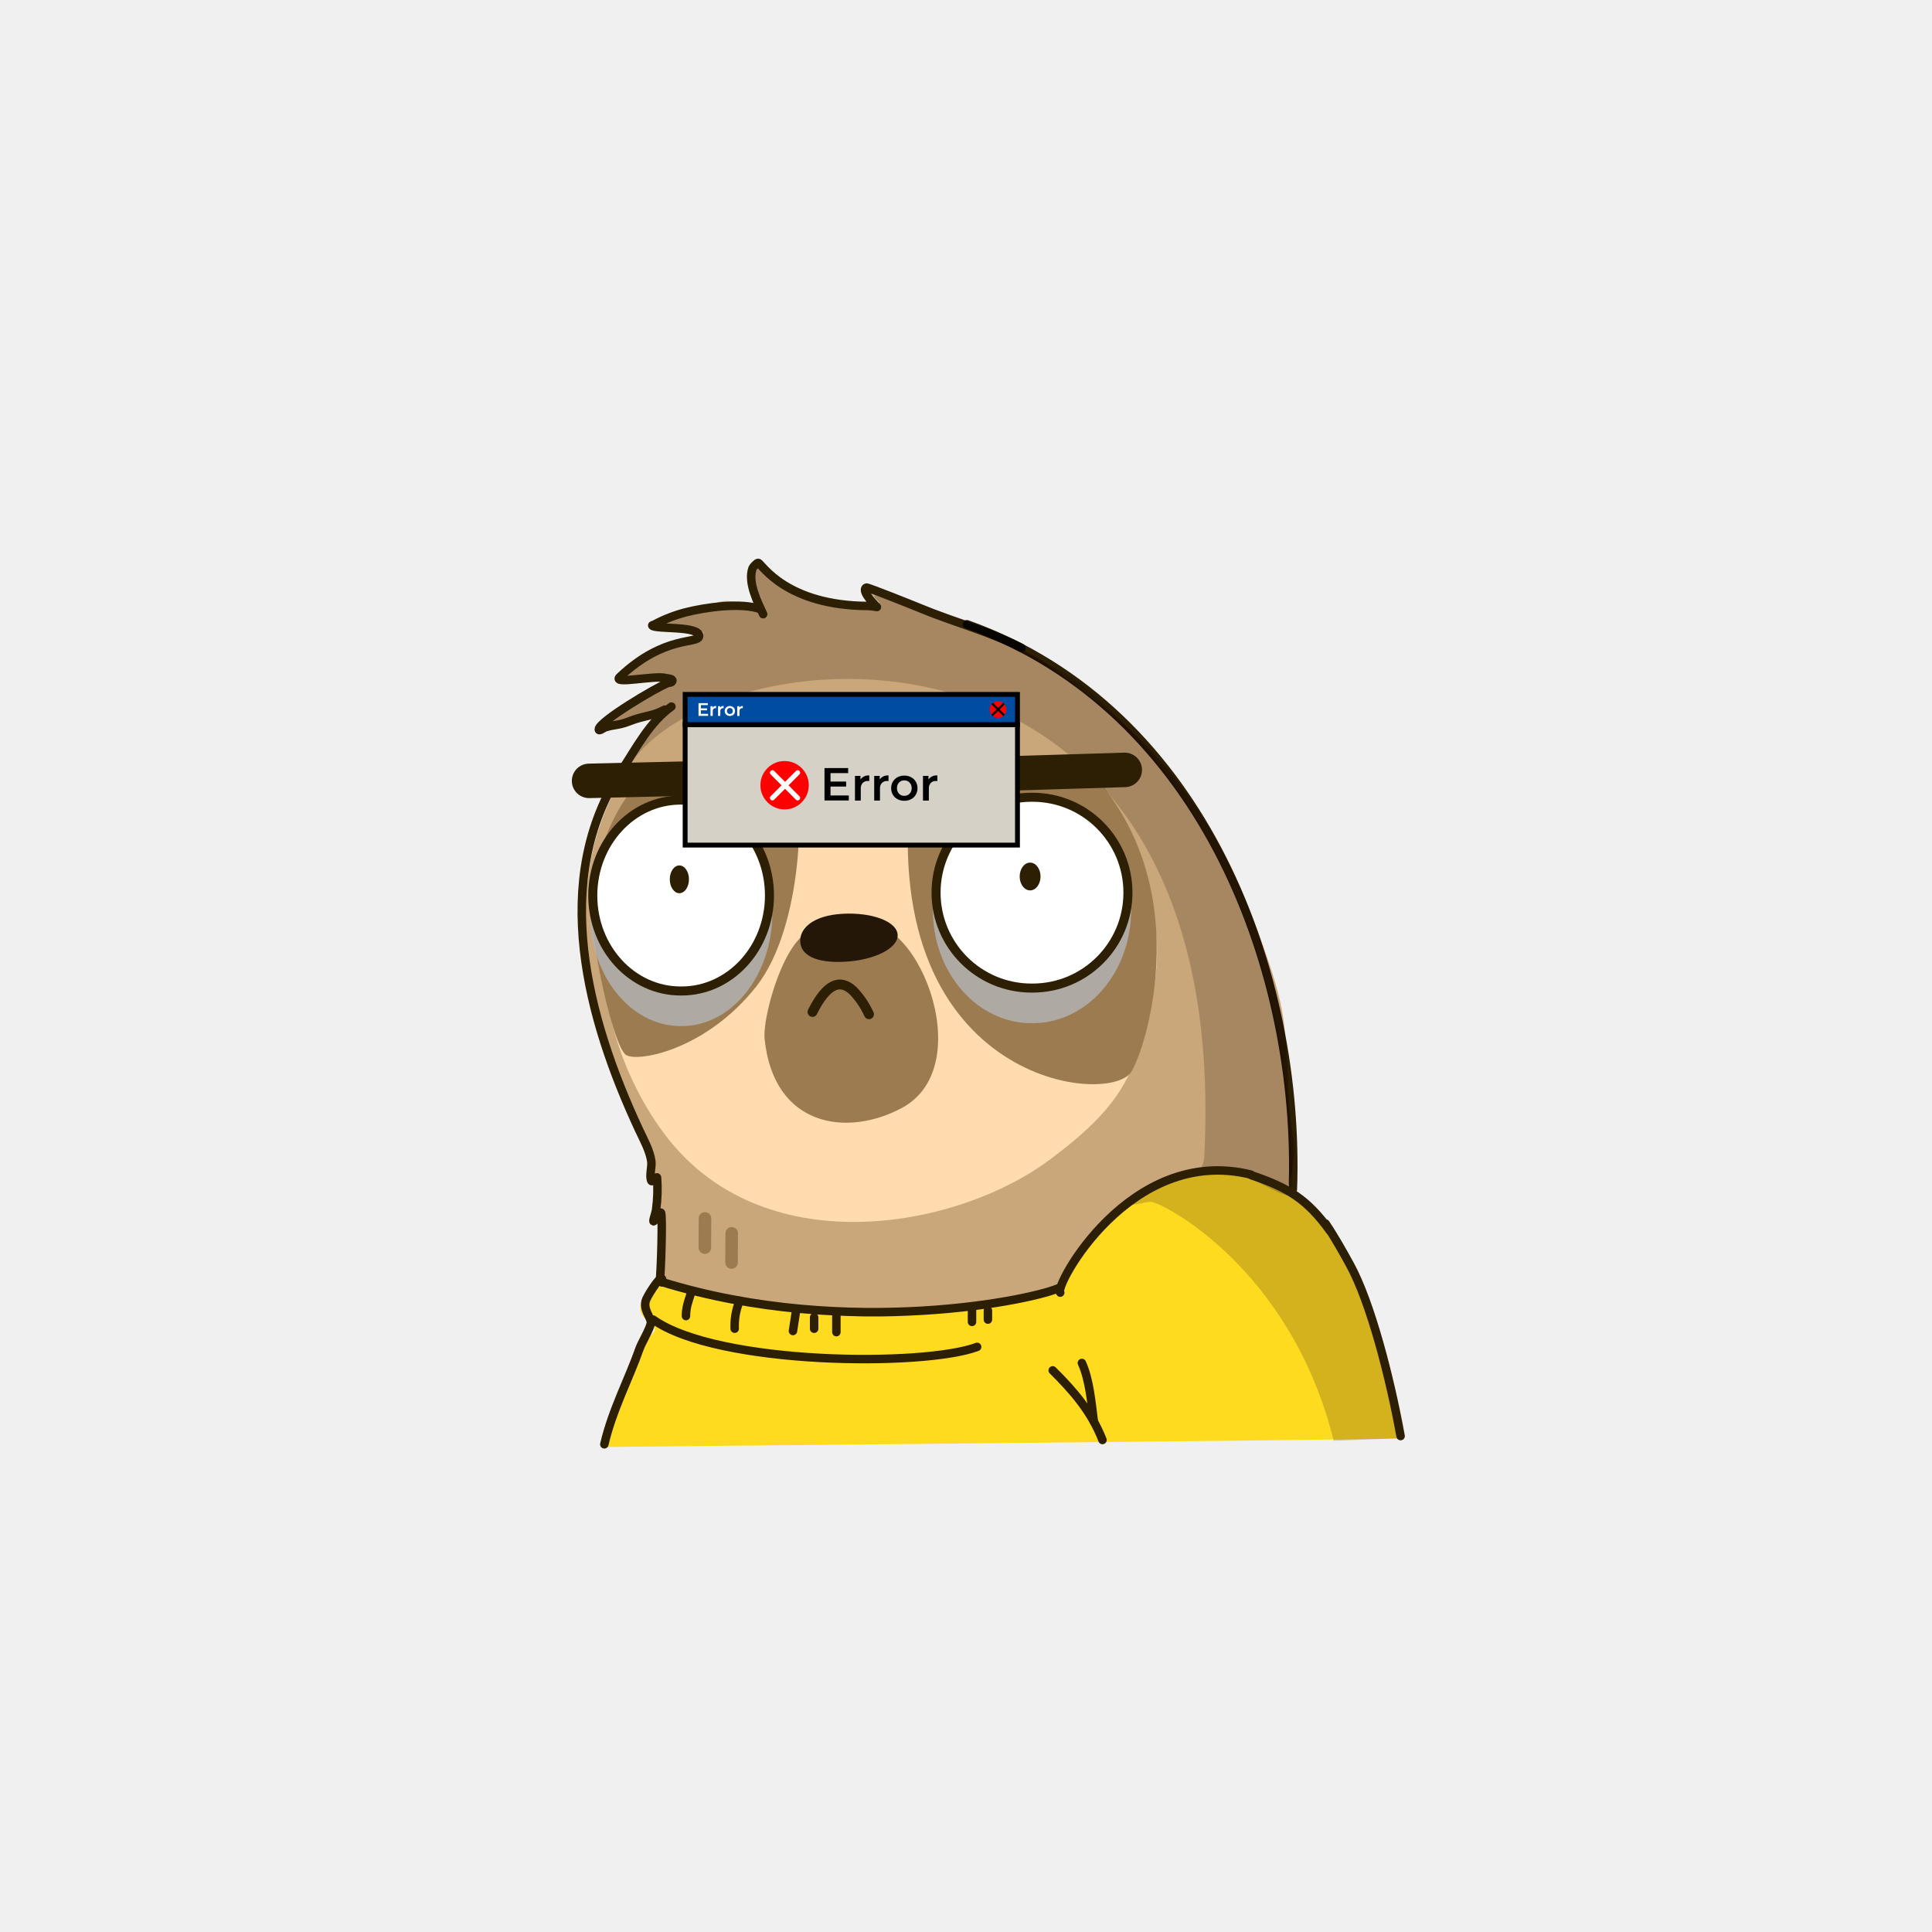
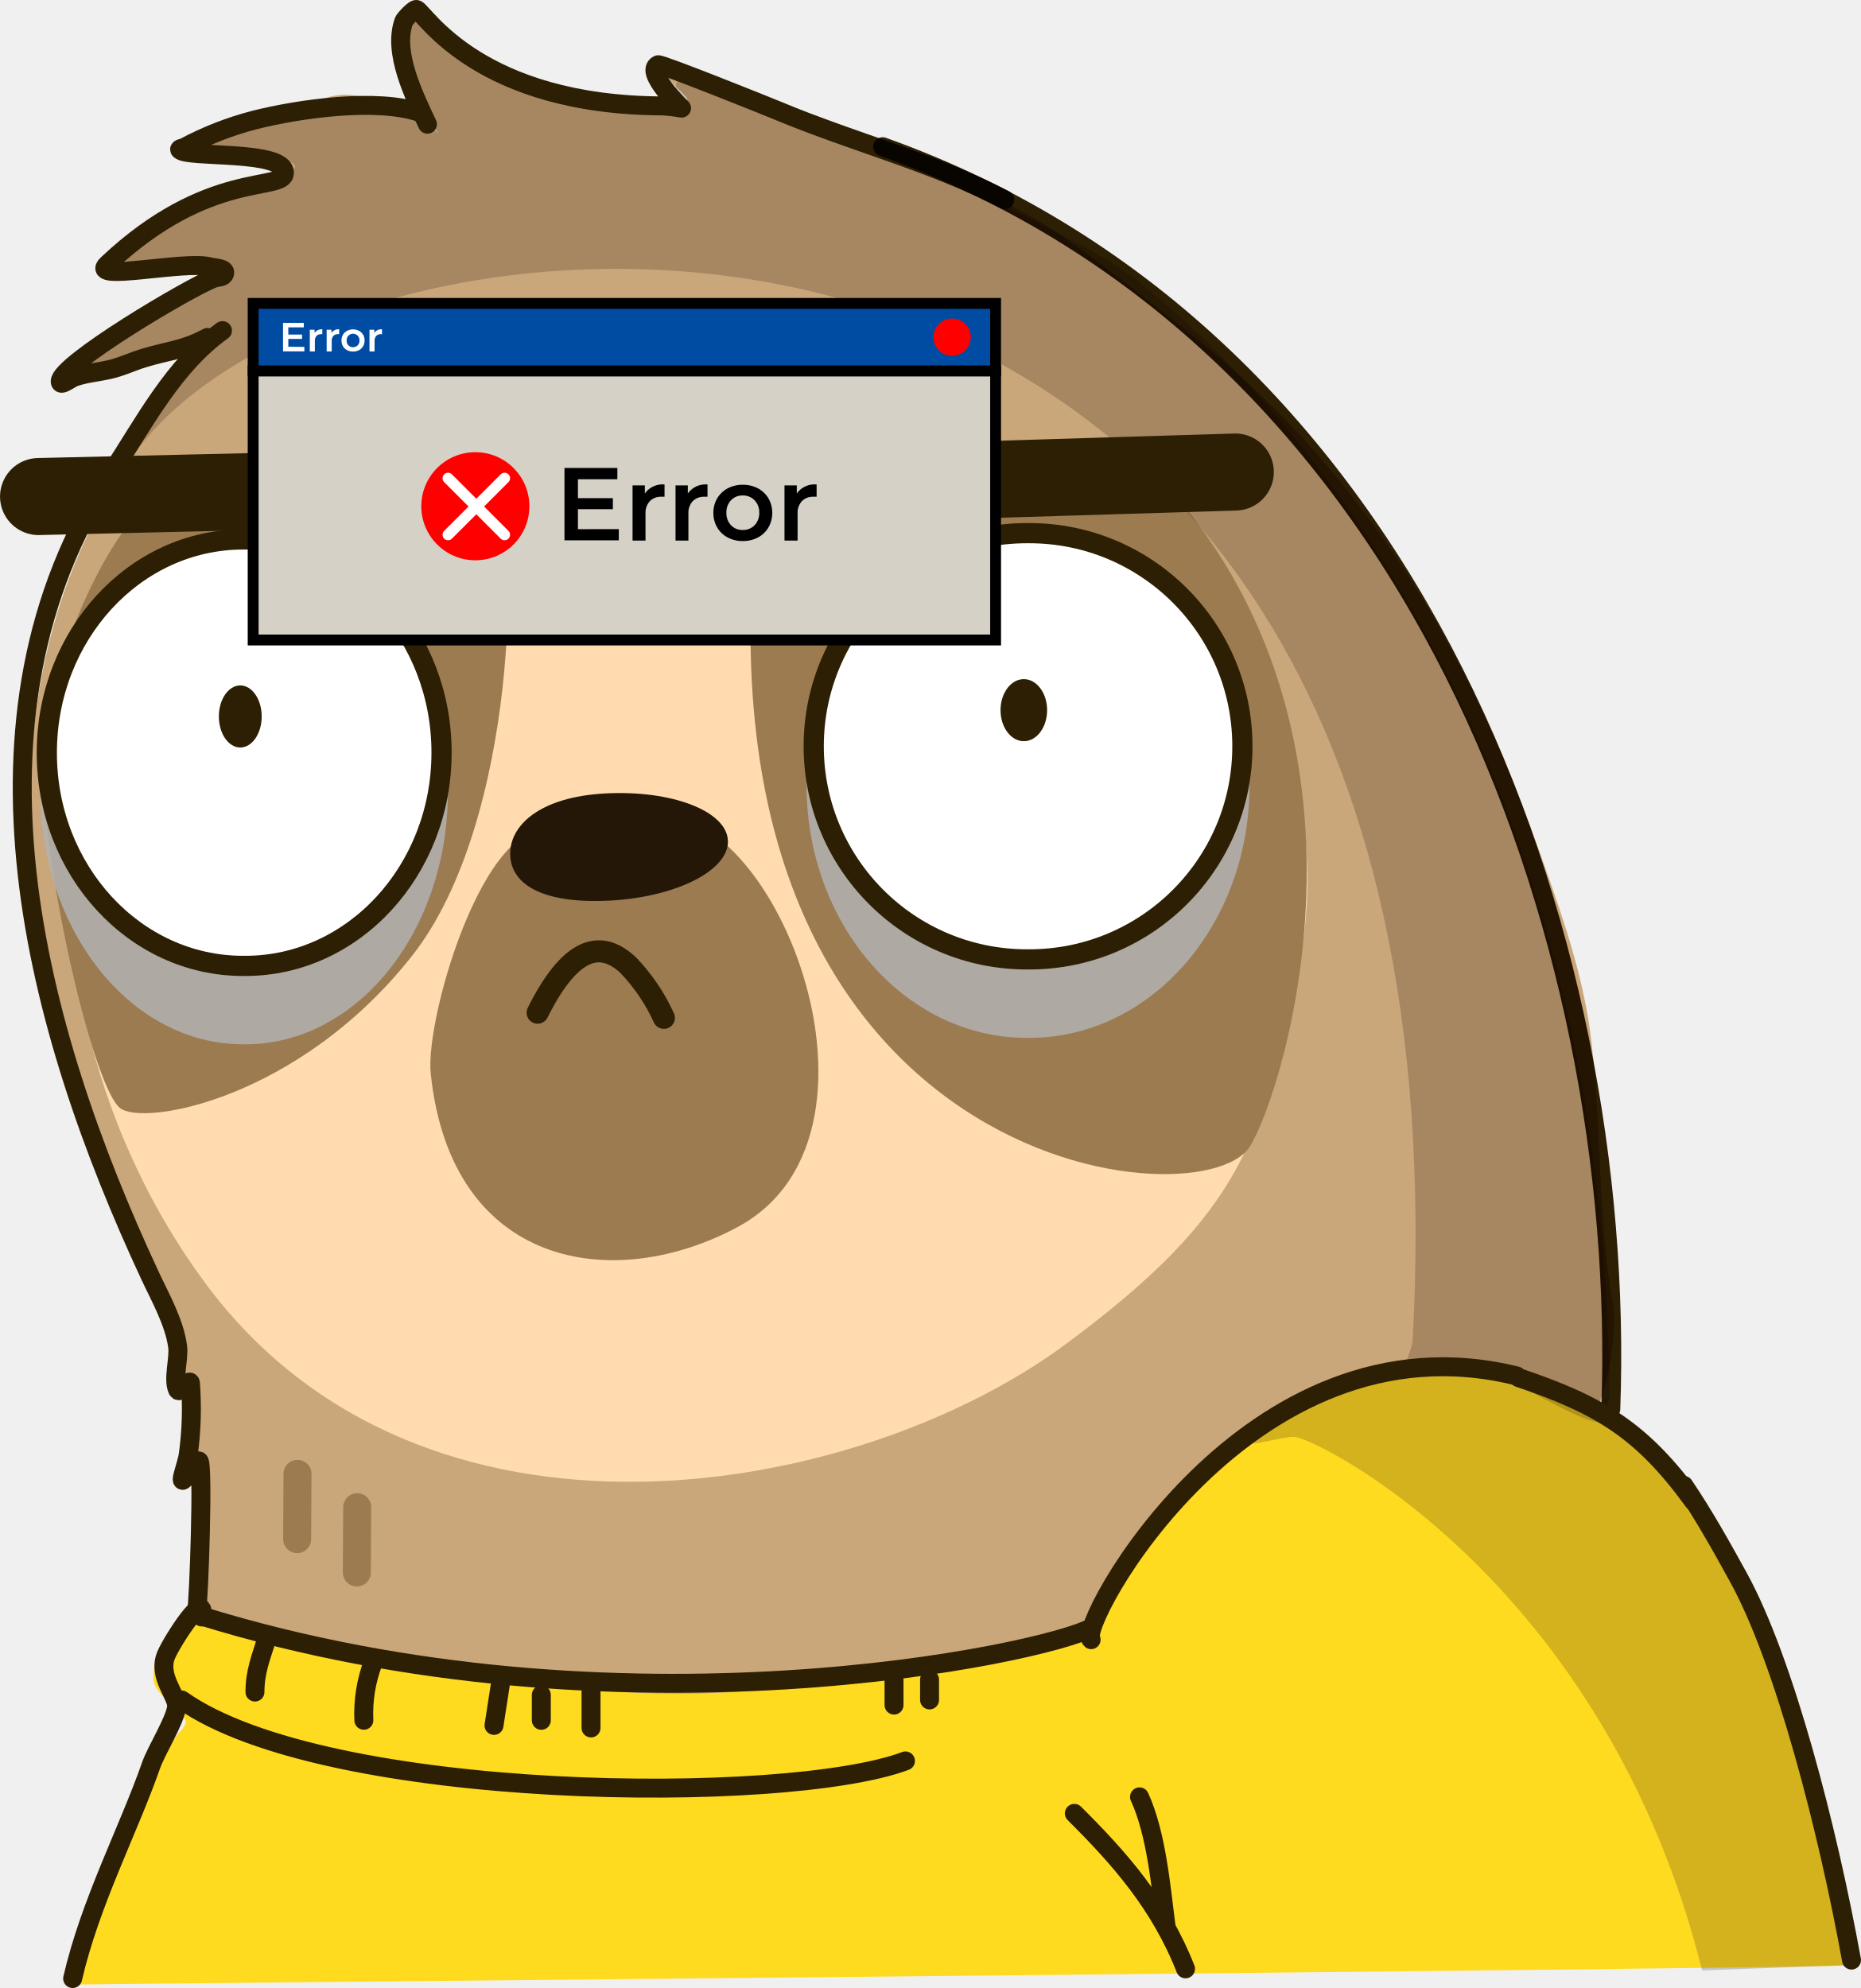
- <svg xmlns="http://www.w3.org/2000/svg" viewBox="0 0 596.57 596.57">
+ <svg xmlns="http://www.w3.org/2000/svg" viewBox="176.57 172.48 257.21 274.81">
  <defs>
    <style>.cls-1,.cls-10,.cls-11,.cls-12,.cls-15,.cls-18,.cls-7{fill:none;}.cls-2{isolation:isolate;}.cls-3{fill:#caa77a;}.cls-4{fill:#ffdb1f;}.cls-5{fill:#ffdbaf;}.cls-6{fill:#9d7b51;}.cls-7{stroke:#9d7b51;stroke-width:3.87px;}.cls-10,.cls-11,.cls-12,.cls-15,.cls-18,.cls-25,.cls-7{stroke-linecap:round;}.cls-10,.cls-11,.cls-12,.cls-15,.cls-18,.cls-7{stroke-linejoin:round;}.cls-8,.cls-9{fill:#3f2719;opacity:0.23;}.cls-11,.cls-8{mix-blend-mode:multiply;}.cls-10,.cls-11,.cls-12,.cls-15,.cls-18{stroke:#2d1f04;}.cls-10,.cls-11{stroke-width:2.62px;}.cls-12{stroke-width:10.65px;}.cls-13{fill:#251707;}.cls-14{fill:#2d1f04;}.cls-15{stroke-width:3.05px;}.cls-16{fill:#b2b2b2;opacity:0.83;}.cls-17{fill:#fff;}.cls-18{stroke-width:2.79px;}.cls-19{fill:#d6d1c7;}.cls-19,.cls-20,.cls-23{stroke:#000;}.cls-19,.cls-20,.cls-23,.cls-25{stroke-miterlimit:10;}.cls-19,.cls-20{stroke-width:1.5px;}.cls-20,.cls-23,.cls-25{fill:#004ca3;}.cls-21{fill:red;}.cls-22{clip-path:url(#clip-path);}.cls-23{stroke-width:0.66px;}.cls-24{clip-path:url(#clip-path-2);}.cls-25{stroke:#fff;stroke-width:1.52px;}</style>
    <clipPath id="clip-path">
-       <circle class="cls-1" cx="308.17" cy="219.09" r="2.58" />
+       <circle class="cls-1" cx="0" cy="219.09" r="2.58" />
    </clipPath>
    <clipPath id="clip-path-2">
      <circle class="cls-1" cx="242.27" cy="242.46" r="7.47" />
    </clipPath>
  </defs>
  <g class="cls-2">
    <g id="Слой_1" data-name="Слой 1">
      <path class="cls-3" d="M205.13,220.11c-3.55,0-12.83,19.35-14.92,23.27-15.51,29.16-9.83,63.2,2.49,92.32,3.15,7.46,1.73,9.82,5,16.79,1.5,3.22,3.54,9.23,3.54,12.63,0,.77,1-1.4,1-1.4s0,2.76-1.13.28c-.35-.77-.64-5.41.15-5.41.41,0,2,14.79,2.1,15.11,3.43,9.22.88,16.09.7,21.39s13.41,10.2,19.93,12c24.65,6.62,49.52-.38,74.23-.38,6.17,0,24,2.07,29.12-3.44,4.36-4.68,5.72-10.73,9.23-16,4.76-7.15,15.8-15.79,23.44-19.07,7.91-3.4,17.79-1.33,25.57.76,2,.53,8,3.25,9.95,1.14,3.22-3.46,4.71-13.59,3.9-17.93-2.17-11.66-1.45-28.77-3.55-40.05-1.44-7.74-4.09-15.1-6.74-22.51-10.5-29.31-25.23-53.16-48.66-71.47-5.88-4.59-15.68-12.68-22.37-16.27-6.48-3.48-10.39-4.82-16.89-8.31-8.55-4.59-23.8-9.19-32.94-11.64-2.32-.62,3.51,3.86,3.3,4.31-.3.64-6,.55-6.75.38-7.65-1.65-15.41-1.47-22.73-5-1.21-.58-4.72-8.53-8.22-7s3.25,16.55,3.25,16.55a7.28,7.28,0,0,0-1.06-1.53c-2.1-1.8-6.89-3.23-9.59-3.81-5.77-1.24-8.22,2.75-13.14,3.81-.66.14-9.36,2.28-9.36,2.45,0,1.3,12.2,2.3,12.2,3.65,0,1.2-2,.7-2.49.77-2.73.42-22.22,8.72-21.08,12.38.5,1.61,12.72.31,14.33,1.35a4.48,4.48,0,0,0,1.42.38s-8.89,5-12,5.81c-3.94,1.05-11.5,9.56-7.8,8.33" />
      <path class="cls-4" d="M376.06,360.23a9,9,0,0,0-2.39.36c-12.2,3.75-28.43,9.53-36.25,20.73-2.47,3.54-6.35,12.84-9.81,15.32a15.5,15.5,0,0,1-5.57,2.19c-9.68,2.08-17.1,3.06-26.71,5.12-20.76,4.46-39,2.92-59.79-1.55-3.36-.72-12-1.48-15.34-2.08-4-.72-7.47-.8-11.51-1.89-4.69-1.26-4.4-2.54-4.44-3-.33-4-8.56,6.9-6,10.51,1.11,1.58,2.91,2.64,3.85,4.15.51.82-.75,1.77-1.06,2.22-4.5,6.45-7.42,13.76-10.12,21a102.48,102.48,0,0,0-3.88,13.5c6.07-.12,231.33-2.15,244.6-2.62-1.81-20.9-6.45-42.78-16.08-56.57-5.62-8-13.33-18.66-23.38-21.36C387.12,364.88,381.64,360.09,376.06,360.23Z" />
      <path class="cls-5" d="M188.18,279.34c3-13,7.87-36.38,18.71-38.53,6.23-1.23,11-.75,17.94-2.6,7.26-1.94,6.37-.08,20-.46s7.34-10.32,7.88-10.51,9.46.18,35.24,11.84c26.72,12.08,48.33-.25,63.2,28.68a60.08,60.08,0,0,1,5,38c-5.09,24.19-7.73,34.33-32.17,52.45-29,21.53-89.13,32.23-119.13-8.48C190.75,330.63,182.63,303.63,188.18,279.34Z" />
      <path class="cls-6" d="M254.41,287.78c-10.13-5.44-19.13,25.18-18.31,33.06,2.79,27,25.33,30.44,42.4,21.27,24.63-13.22,3.42-63.71-14.19-56.14" />
      <path class="cls-6" d="M182.94,271.59c-2.64,11.76,6,50.69,10.21,54.05,3.21,2.6,24.72-1.21,40.35-21,14.87-18.83,14.72-59.41,11.57-62.79-1.78-1.9-41.66-2.1-45.28-1.32C194.67,241.62,186.57,255.39,182.94,271.59Z" />
      <path class="cls-6" d="M281.75,238.87C269.19,334,342.23,342,349.3,331c4.53-7.05,21.35-59.07-14.67-94.76C333.26,234.87,281.79,238.54,281.75,238.87Z" />
      <line x1="217.69" y1="376.22" x2="217.64" y2="385.24" />
      <line class="cls-7" x1="217.69" y1="376.22" x2="217.64" y2="385.24" />
      <line x1="225.94" y1="380.83" x2="225.89" y2="389.85" />
      <line class="cls-7" x1="225.94" y1="380.83" x2="225.89" y2="389.85" />
      <path class="cls-8" d="M186.91,222.79c6,0,11.09-1.76,16.94-3.21,1.63-.4,2.74-3.41,2.74-1.62,0,.4-.47.46-.79.66-5,3.23-7,8.78-9.92,14.35-1,1.91-3.66,7.17-3,5.89C215.7,194.63,381.39,178,371.83,357.72c-.08,1.61-1.92,4.31-.5,4.82,3,1.07,7.75-2,11.47-.54,1.66.67,13.68,7.87,14.95,7,2.14-1.53,1.1-10.12,1-12.85-2.86-78.52-40.24-125-64.5-144.5-14.68-11.76-63.12-27.64-64.1-27.9-.18-.05-.33,3.52-2.31,3.17-7.17-1.29-19.84-1.72-26.1-7.45-.85-.78-7.74-5.87-8-5.36-.81,1.74-1.29,11.44-.5,12.85.58,1,4.11-.53,3-.53-9.25,0-20.91,3.2-30.9,5.35-.36.08-1,.14-1,.54,0,3.07,13,1.05,13,3.21,0,.85-3.73,1.45-8.48,3a36.78,36.78,0,0,0-12,6.11c-.75.61-3.66,3-3,3.75,2.39,2.57,8.3-.63,11.46,1.07" />
      <path class="cls-9" d="M378.15,361.26c-7.79-.2-16.5,1.88-26.27,6.66-1,.5-1.06,3.05-2,3.71-1.52,1.1,3.67-.53,5.51-.53,3,0,43,19.87,56.44,73.76,7.84-.3,18-.65,21.19-.77C424.9,398.46,408.91,362,378.15,361.26Z" />
      <path class="cls-10" d="M207.32,218.18c-6.78,4.86-10.8,12.73-15.35,19.66-22.3,33.94-10.53,76.9,5.32,110.94,1.39,3,3.38,6.45,3.83,9.83.23,1.68-.69,4.54,0,6,.3.64,1.69-1.65,1.77-.95a46.79,46.79,0,0,1-.29,9.83c-.12,1.17-1.37,4.32-.59,3.49.25-.27,1-2.93,2.06-2.54.63.23,0,19.34-.34,21" />
      <path class="cls-10" d="M205.25,219.13c-3.3,1.78-5.48,1.82-8.85,2.86-1.7.52-3,1.19-4.72,1.58s-3.21.49-4.72,1c-.69.21-2.07,1.41-2.07.64,0-2.39,17.85-13,21.25-14.27.5-.18,1.31-.09,1.47-.63.24-.77-1.33-.76-2.06-.95-3.36-.91-16.74,2.11-14.17-.32,14-13.25,24.5-10,24.5-12.68,0-3.2-13.41-2-14.46-3.17-.16-.17.39-.21.59-.32a43.84,43.84,0,0,1,9.74-3.8c6.12-1.55,17-3.11,23-1" />
      <path class="cls-10" d="M235.65,189.65c-1.74-3.75-4.87-9.91-3.25-14.26.09-.24,1.45-1.76,1.77-1.59,1.22.65,8.67,13.21,33.94,13.32a21.53,21.53,0,0,1,2.66.31s-5.18-5-3.25-6c.34-.18,15.17,5.77,16.53,6.34,10.6,4.43,21.32,7.09,31.38,12.31" />
      <path class="cls-11" d="M298.57,192.76c74,26.41,103,109.16,100.64,174.5" />
      <path class="cls-10" d="M204.45,395.88c57.73,17.82,116.47,5.17,123,1.6" />
      <path class="cls-10" d="M204.45,396c.66-4.07-4,3.19-4.89,5.2-1.29,3,1.55,5.66,1.42,7.21-.16,1.82-2.78,6-3.51,8.05-3.14,9-8.44,19-10.86,29.52" />
      <path class="cls-10" d="M409.3,377.81c2.71,4,5.23,8.49,7.55,12.72,6.33,11.51,12.33,34.7,15.63,52.9" />
      <path class="cls-10" d="M325.06,423.15c6.24,6.2,11.86,12.55,15.37,21.49" />
      <path class="cls-10" d="M337.75,438.87c-.73-5.67-1.34-12.89-3.68-18" />
      <path class="cls-10" d="M386.2,362.68c-37.32-9.22-60.87,34.8-58.82,36.46" />
      <path class="cls-10" d="M410.64,380c-7.05-9.69-12.78-13.24-24.16-17.08" />
      <line class="cls-12" x1="277.47" y1="239.87" x2="347.31" y2="237.73" />
      <line class="cls-12" x1="244.87" y1="239.66" x2="181.9" y2="241.12" />
      <path class="cls-13" d="M247.09,290.74c-.18-4.09,4-8.09,13.14-8.58s16.76,2.41,16.95,6.51-7.11,7.81-16.28,8.3S247.28,294.84,247.09,290.74Z" />
      <path class="cls-10" d="M301.72,415.9c-16.39,6.16-80.1,5.69-100.05-8.43" />
      <path class="cls-10" d="M213.45,399c-.8,2.57-1.64,4.55-1.64,7.38" />
      <path class="cls-10" d="M228.17,402.2a20,20,0,0,0-1.31,8.08" />
      <line class="cls-10" x1="245.83" y1="404.66" x2="244.85" y2="410.99" />
      <polyline class="cls-10" points="258.26 406.42 258.26 407.47 258.26 408.18 258.26 409.23 258.26 409.93 258.26 410.64 258.26 411.34" />
      <polyline class="cls-10" points="251.39 406.77 251.39 407.47 251.39 408.18 251.39 408.88 251.39 409.58 251.39 410.29" />
      <polyline class="cls-10" points="300.14 404.66 300.14 405.37 300.14 406.07 300.14 407.47 300.14 408.18" />
      <polyline class="cls-10" points="305.05 404.66 305.05 405.72 305.05 406.77 305.05 407.47" />
      <path class="cls-14" d="M310,281.09l-1.33-.16" />
      <path class="cls-15" d="M250.88,312.47c4.24-8.49,8.38-10.48,12.55-6.54a26.11,26.11,0,0,1,4.9,7.25" />
      <path class="cls-16" d="M318.49,246h.35c16.81,0,30.44,15.65,30.44,35s-13.63,34.95-30.44,34.95h-.35c-16.81,0-30.44-15.65-30.44-34.95S301.68,246,318.49,246Z" />
      <path class="cls-17" d="M318.5,246.18h.33a29.46,29.46,0,1,1,0,58.92h-.33a29.46,29.46,0,1,1,0-58.92Z" />
      <path class="cls-18" d="M318.5,246.18h.33a29.46,29.46,0,1,1,0,58.92h-.33a29.46,29.46,0,1,1,0-58.92Z" />
      <ellipse class="cls-14" cx="318.08" cy="270.65" rx="3.22" ry="4.29" />
      <path class="cls-16" d="M210.16,246.9h.32c15.48,0,28,15.65,28,35s-12.55,34.94-28,34.94h-.32c-15.48,0-28-15.64-28-34.94S194.68,246.9,210.16,246.9Z" />
      <path class="cls-17" d="M210.17,247.05h.3c15,0,27.13,13.19,27.13,29.46S225.45,306,210.47,306h-.3c-15,0-27.13-13.19-27.13-29.46S195.18,247.05,210.17,247.05Z" />
      <path class="cls-18" d="M210.17,247.05h.3c15,0,27.13,13.19,27.13,29.46S225.45,306,210.47,306h-.3c-15,0-27.13-13.19-27.13-29.46S195.18,247.05,210.17,247.05Z" />
      <ellipse class="cls-14" cx="209.78" cy="271.52" rx="2.96" ry="4.29" />
      <rect class="cls-19" x="211.56" y="223.75" width="102.62" height="37.2" />
      <rect class="cls-20" x="211.56" y="214.42" width="102.62" height="9.33" />
      <circle class="cls-21" cx="308.17" cy="219.09" r="2.58" />
      <g class="cls-22">
        <line class="cls-23" x1="305.78" y1="216.63" x2="311.24" y2="222.09" />
        <line class="cls-23" x1="305.43" y1="221.82" x2="310.9" y2="216.36" />
      </g>
      <circle class="cls-21" cx="242.27" cy="242.46" r="7.47" />
      <g class="cls-24">
        <line class="cls-25" x1="238.5" y1="238.59" x2="246.31" y2="246.4" />
        <line class="cls-25" x1="238.5" y1="246.4" x2="246.31" y2="238.59" />
      </g>
      <path d="M262.1,245.62v1.55h-7.51v-10h7.31v1.56h-5.45v2.61h4.83v1.53h-4.83v2.76Z" />
      <path d="M268.42,239.45v1.7a2.1,2.1,0,0,0-.41,0,2.13,2.13,0,0,0-1.63.61,2.42,2.42,0,0,0-.59,1.75v3.7H264v-7.63h1.7v1.11A3,3,0,0,1,268.42,239.45Z" />
      <path d="M274.36,239.45v1.7a2.19,2.19,0,0,0-.42,0,2.15,2.15,0,0,0-1.63.61,2.42,2.42,0,0,0-.59,1.75v3.7h-1.78v-7.63h1.7v1.11A3,3,0,0,1,274.36,239.45Z" />
      <path d="M277.14,246.77a3.59,3.59,0,0,1-1.45-1.39,3.92,3.92,0,0,1-.52-2,3.87,3.87,0,0,1,.52-2,3.73,3.73,0,0,1,1.45-1.39,4.39,4.39,0,0,1,2.09-.5,4.44,4.44,0,0,1,2.11.5,3.8,3.8,0,0,1,1.45,1.39,4,4,0,0,1,.52,2,4,4,0,0,1-.52,2,3.66,3.66,0,0,1-1.45,1.39,4.33,4.33,0,0,1-2.11.5A4.28,4.28,0,0,1,277.14,246.77Zm3.72-1.68a2.38,2.38,0,0,0,.65-1.73,2.35,2.35,0,0,0-.65-1.73,2.18,2.18,0,0,0-1.63-.66,2.14,2.14,0,0,0-1.62.66,2.38,2.38,0,0,0-.64,1.73,2.41,2.41,0,0,0,.64,1.73,2.13,2.13,0,0,0,1.62.65A2.17,2.17,0,0,0,280.86,245.09Z" />
      <path d="M289.44,239.45v1.7a2.1,2.1,0,0,0-.41,0,2.13,2.13,0,0,0-1.63.61,2.42,2.42,0,0,0-.59,1.75v3.7H285v-7.63h1.7v1.11A3,3,0,0,1,289.44,239.45Z" />
      <path class="cls-17" d="M218.64,220.43v.62h-2.95v-3.93h2.87v.61h-2.14v1h1.9v.6h-1.9v1.08Z" />
      <path class="cls-17" d="M221.12,218v.67l-.16,0a.83.83,0,0,0-.64.24.93.93,0,0,0-.23.69v1.46h-.7v-3h.66v.44A1.18,1.18,0,0,1,221.12,218Z" />
      <path class="cls-17" d="M223.45,218v.67l-.16,0a.83.83,0,0,0-.64.24.93.93,0,0,0-.23.69v1.46h-.7v-3h.66v.44A1.18,1.18,0,0,1,223.45,218Z" />
      <path class="cls-17" d="M224.54,220.89a1.51,1.51,0,0,1-.57-.55,1.6,1.6,0,0,1-.2-.79,1.64,1.64,0,0,1,.2-.8,1.48,1.48,0,0,1,.57-.54,1.74,1.74,0,0,1,.82-.2,1.73,1.73,0,0,1,.83.2,1.48,1.48,0,0,1,.57.54,1.53,1.53,0,0,1,.2.8,1.47,1.47,0,0,1-.77,1.34,1.89,1.89,0,0,1-1.65,0Zm1.46-.66a.94.94,0,0,0,.26-.68.93.93,0,0,0-.26-.68.91.91,0,0,0-1.27,0,.92.92,0,0,0-.25.68.94.94,0,0,0,.25.68.93.93,0,0,0,1.27,0Z" />
      <path class="cls-17" d="M229.37,218v.67l-.16,0a.84.84,0,0,0-.64.24,1,1,0,0,0-.23.69v1.46h-.7v-3h.67v.44A1.15,1.15,0,0,1,229.37,218Z" />
    </g>
  </g>
</svg>
